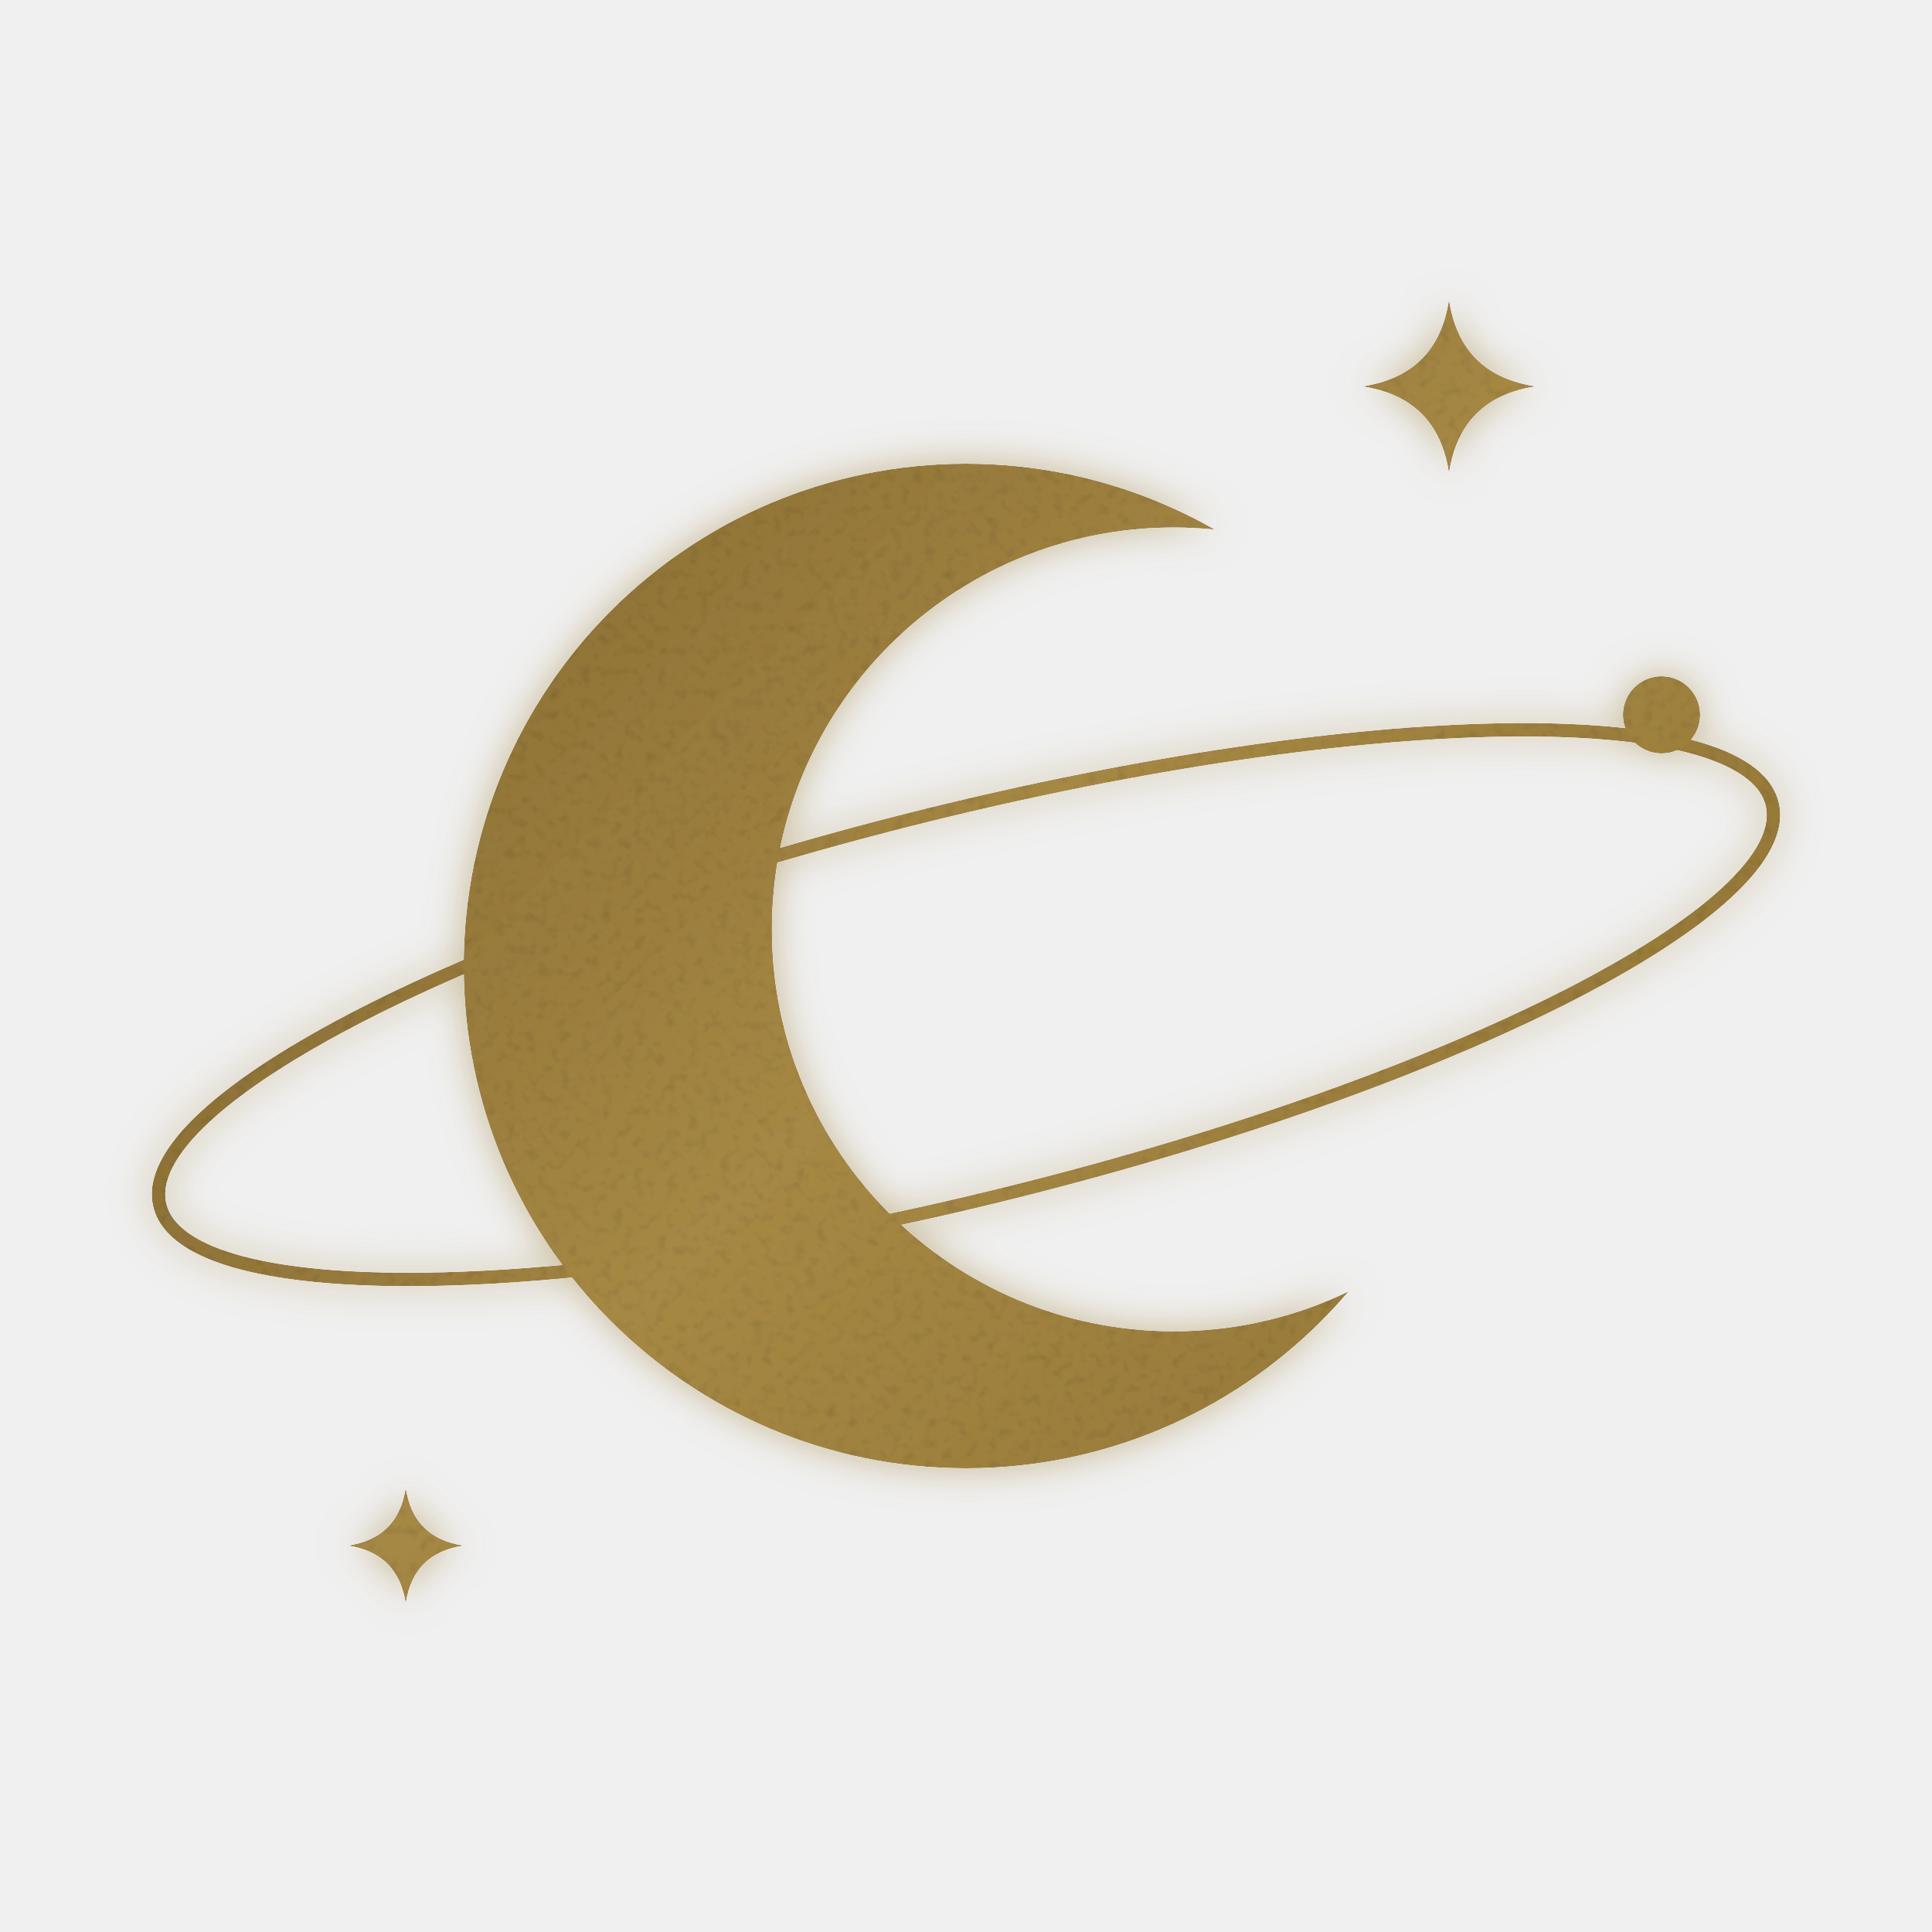
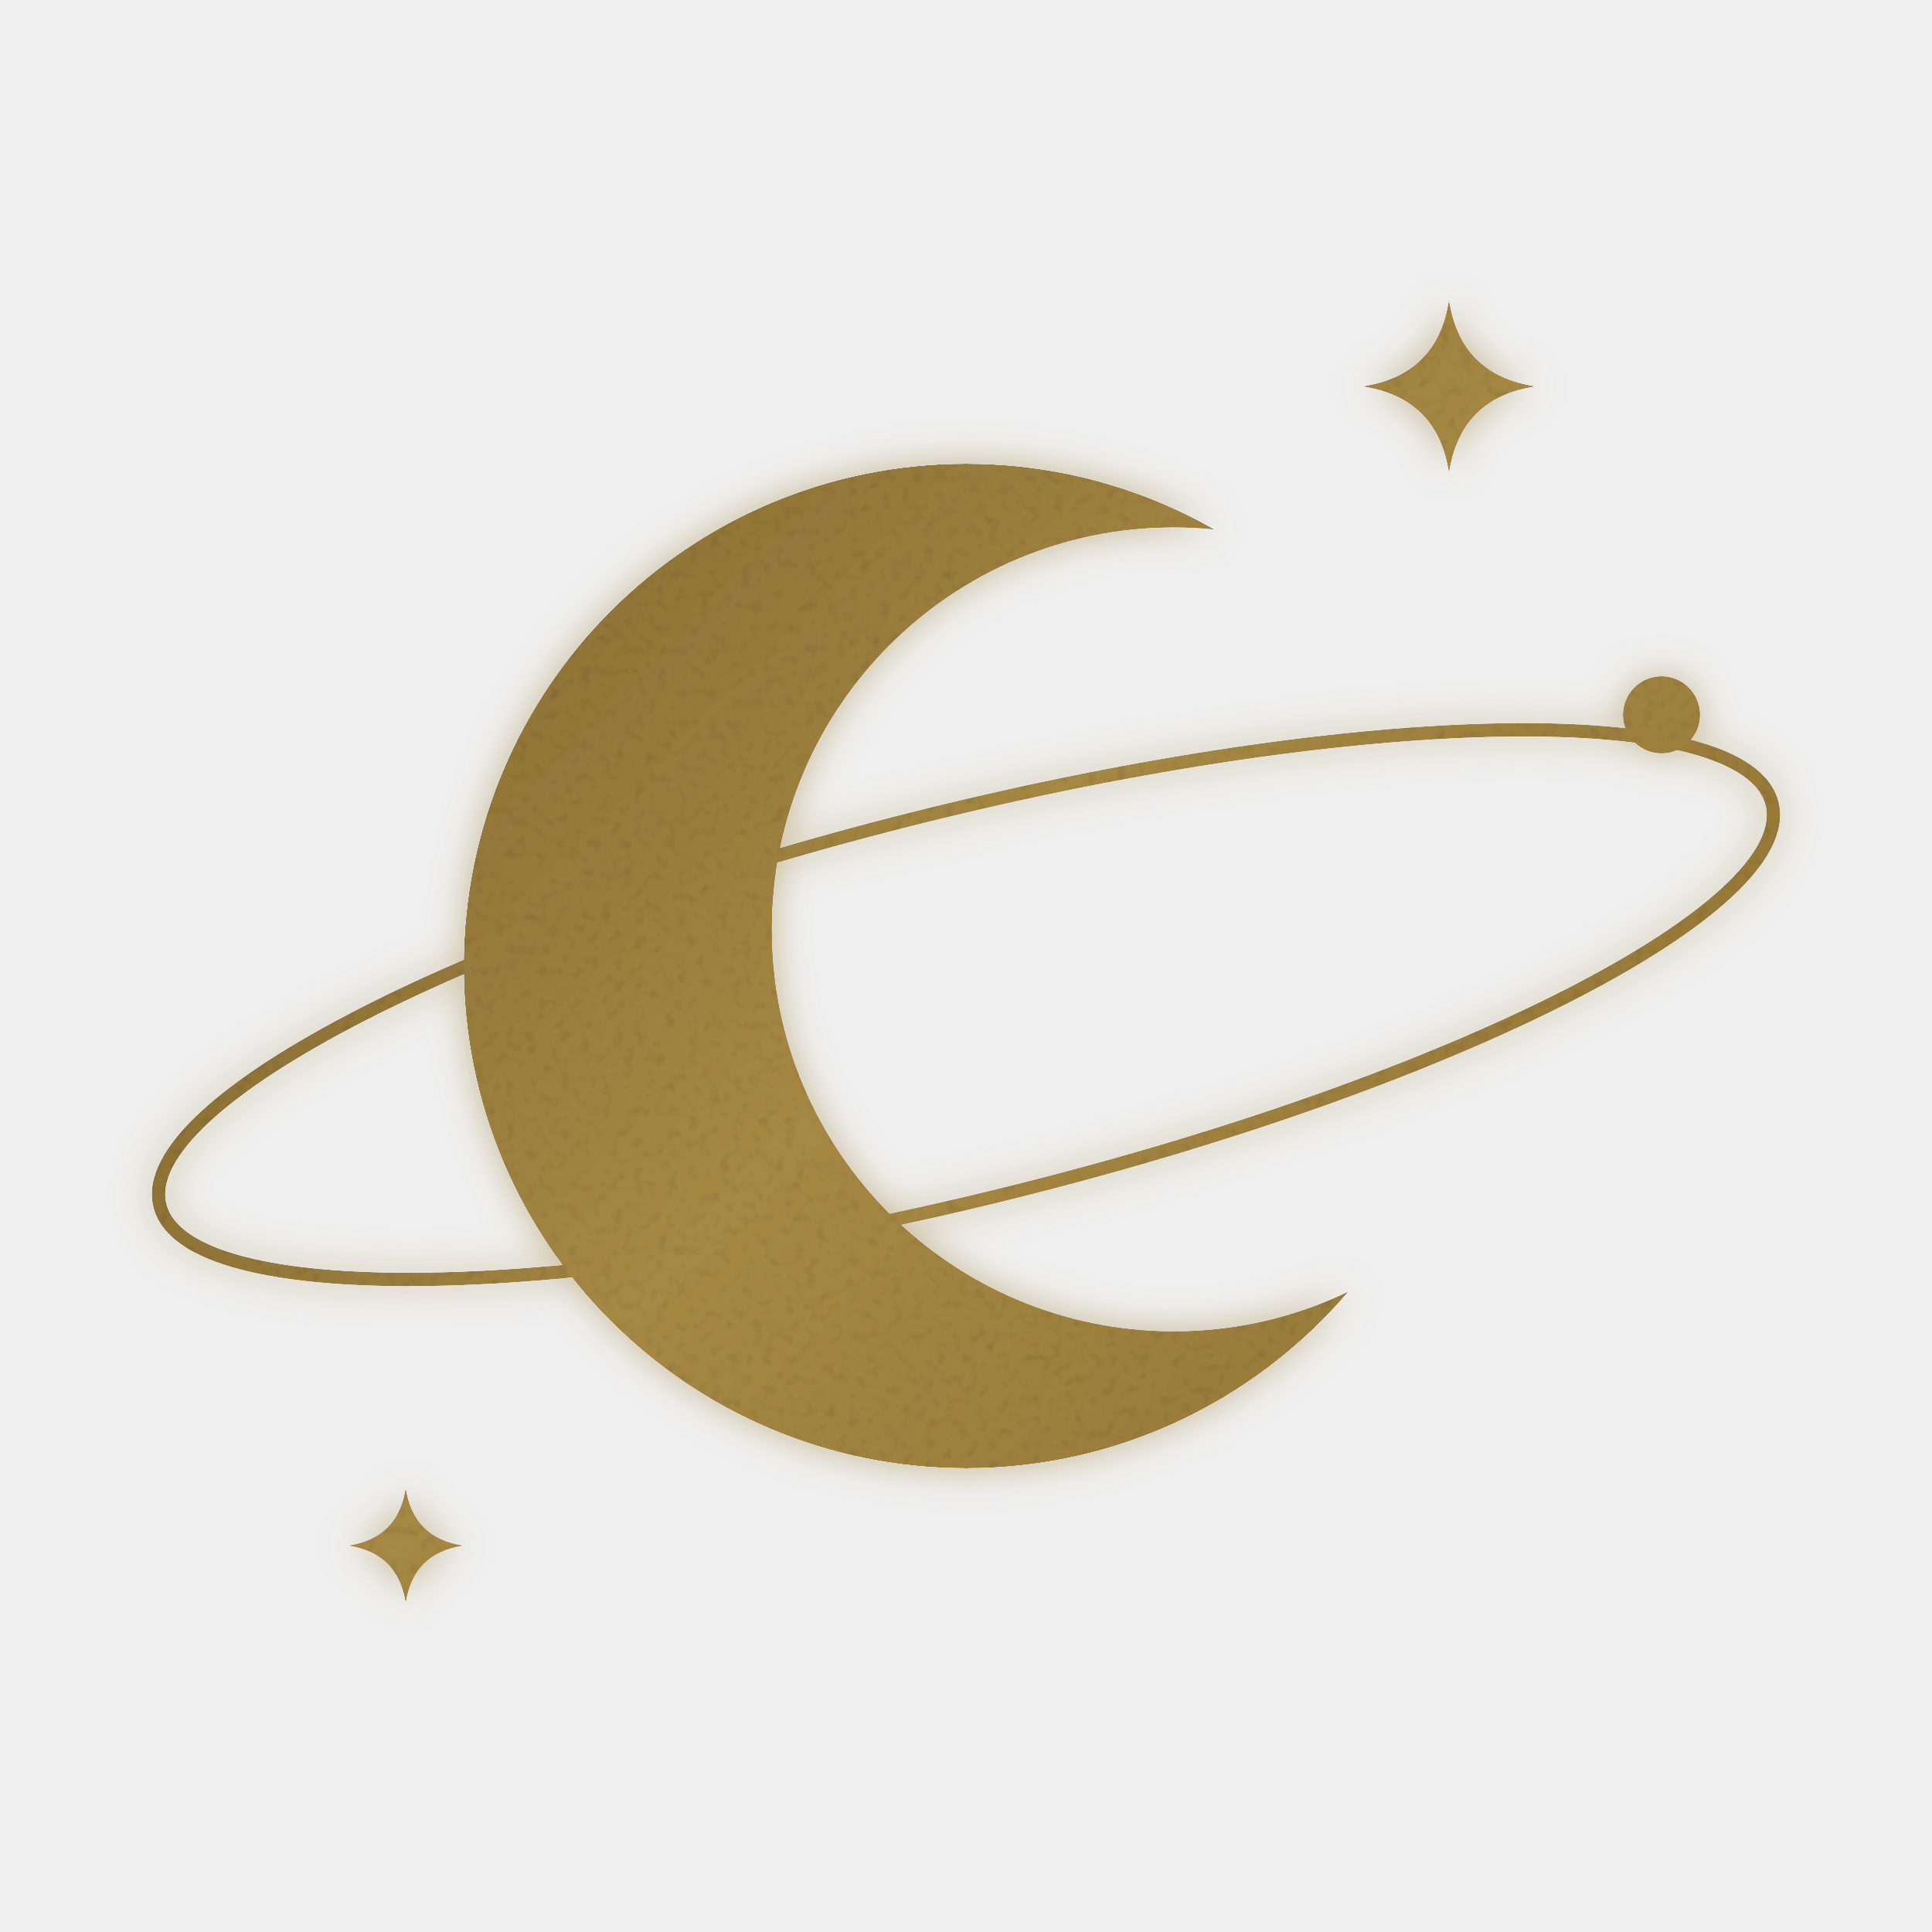
<svg xmlns="http://www.w3.org/2000/svg" viewBox="0 0 200 200">
  <defs>
    <linearGradient id="eouro" gradientUnits="userSpaceOnUse" x1="0" y1="0" x2="200" y2="200">
      <stop offset="0" stop-color="#6E5523" />
      <stop offset=".5" stop-color="#A68844" />
      <stop offset="1" stop-color="#85692B" />
    </linearGradient>
    <radialGradient id="eluz">
      <stop offset="0" stop-color="#A68844" stop-opacity=".85" />
      <stop offset=".35" stop-color="#A68844" stop-opacity=".35" />
      <stop offset="1" stop-color="#A68844" stop-opacity="0" />
    </radialGradient>
    <filter id="efolha" x="-5%" y="-5%" width="110%" height="110%">
      <feTurbulence type="fractalNoise" baseFrequency=".9" numOctaves="2" seed="4" result="t" />
      <feColorMatrix in="t" type="saturate" values="0" result="g" />
      <feComponentTransfer in="g" result="g2">
        <feFuncR type="linear" slope=".55" intercept=".72" />
        <feFuncG type="linear" slope=".55" intercept=".72" />
        <feFuncB type="linear" slope=".55" intercept=".72" />
        <feFuncA type="table" tableValues="1 1" />
      </feComponentTransfer>
      <feBlend in="SourceGraphic" in2="g2" mode="multiply" result="b" />
      <feComposite in="b" in2="SourceGraphic" operator="in" />
    </filter>
    <filter id="ebrilho" x="-40%" y="-40%" width="180%" height="180%">
      <feGaussianBlur in="SourceAlpha" stdDeviation="2" result="bl" />
      <feFlood flood-color="#A68844" flood-opacity=".55" />
      <feComposite in2="bl" operator="in" result="gl" />
      <feMerge>
        <feMergeNode in="gl" />
        <feMergeNode in="SourceGraphic" />
      </feMerge>
    </filter>
    <filter id="esombra" x="-15%" y="-15%" width="130%" height="140%">
      <feDropShadow dx="0" dy="3" stdDeviation="3.5" flood-color="#000" flood-opacity=".28" />
    </filter>
    <filter id="enevoa" x="-50%" y="-50%" width="200%" height="200%">
      <feGaussianBlur stdDeviation="4" />
    </filter>
    <filter id="epapel" x="0" y="0" width="100%" height="100%">
      <feTurbulence type="fractalNoise" baseFrequency=".75" numOctaves="3" seed="9" result="t" />
      <feColorMatrix in="t" type="matrix" values="0 0 0 0 .35  0 0 0 0 .28  0 0 0 0 .2  0 0 0 .22 0" result="n" />
      <feComposite in="n" in2="SourceGraphic" operator="in" result="nn" />
      <feMerge>
        <feMergeNode in="SourceGraphic" />
        <feMergeNode in="nn" />
      </feMerge>
    </filter>
  </defs>
  <g filter="url(#ebrilho)">
    <g filter="url(#efolha)">
      <ellipse cx="100" cy="104" rx="86" ry="20" transform="rotate(-14 100 104)" fill="none" stroke="url(#eouro)" stroke-linecap="round" stroke-linejoin="round" stroke-width="1.4" />
-       <path fill="url(#eouro)" fill-rule="evenodd" d="M48 100a52 52 0 1 0 104 0a52 52 0 1 0 -104 0ZM79.91 96.21a41.6 41.6 0 1 0 83.2 0a41.6 41.6 0 1 0 -83.2 0Z" clip-path="url(#ecl440396)" />
-       <clipPath id="ecl440396">
-         <circle cx="100" cy="100" r="52" />
-       </clipPath>
+       <mask id="emk8049761" maskUnits="userSpaceOnUse" x="46" y="46" width="108" height="108">
+         <circle cx="100" cy="100" r="52" fill="#fff" />
+         <circle cx="121.51" cy="96.21" r="41.6" fill="#000" />
+       </mask>
+       <circle cx="100" cy="100" r="52" fill="url(#eouro)" mask="url(#emk8049761)" />
      <circle cx="172" cy="74" r="4" fill="url(#eouro)" />
      <path fill="url(#eouro)" d="M150 31Q151.17 38.83 159 40Q151.17 41.17 150 49Q148.83 41.17 141 40Q148.83 38.83 150 31Z" />
      <path fill="url(#eouro)" d="M42 154Q42.78 159.22 48 160Q42.78 160.78 42 166Q41.22 160.78 36 160Q41.22 159.22 42 154Z" />
    </g>
  </g>
</svg>
